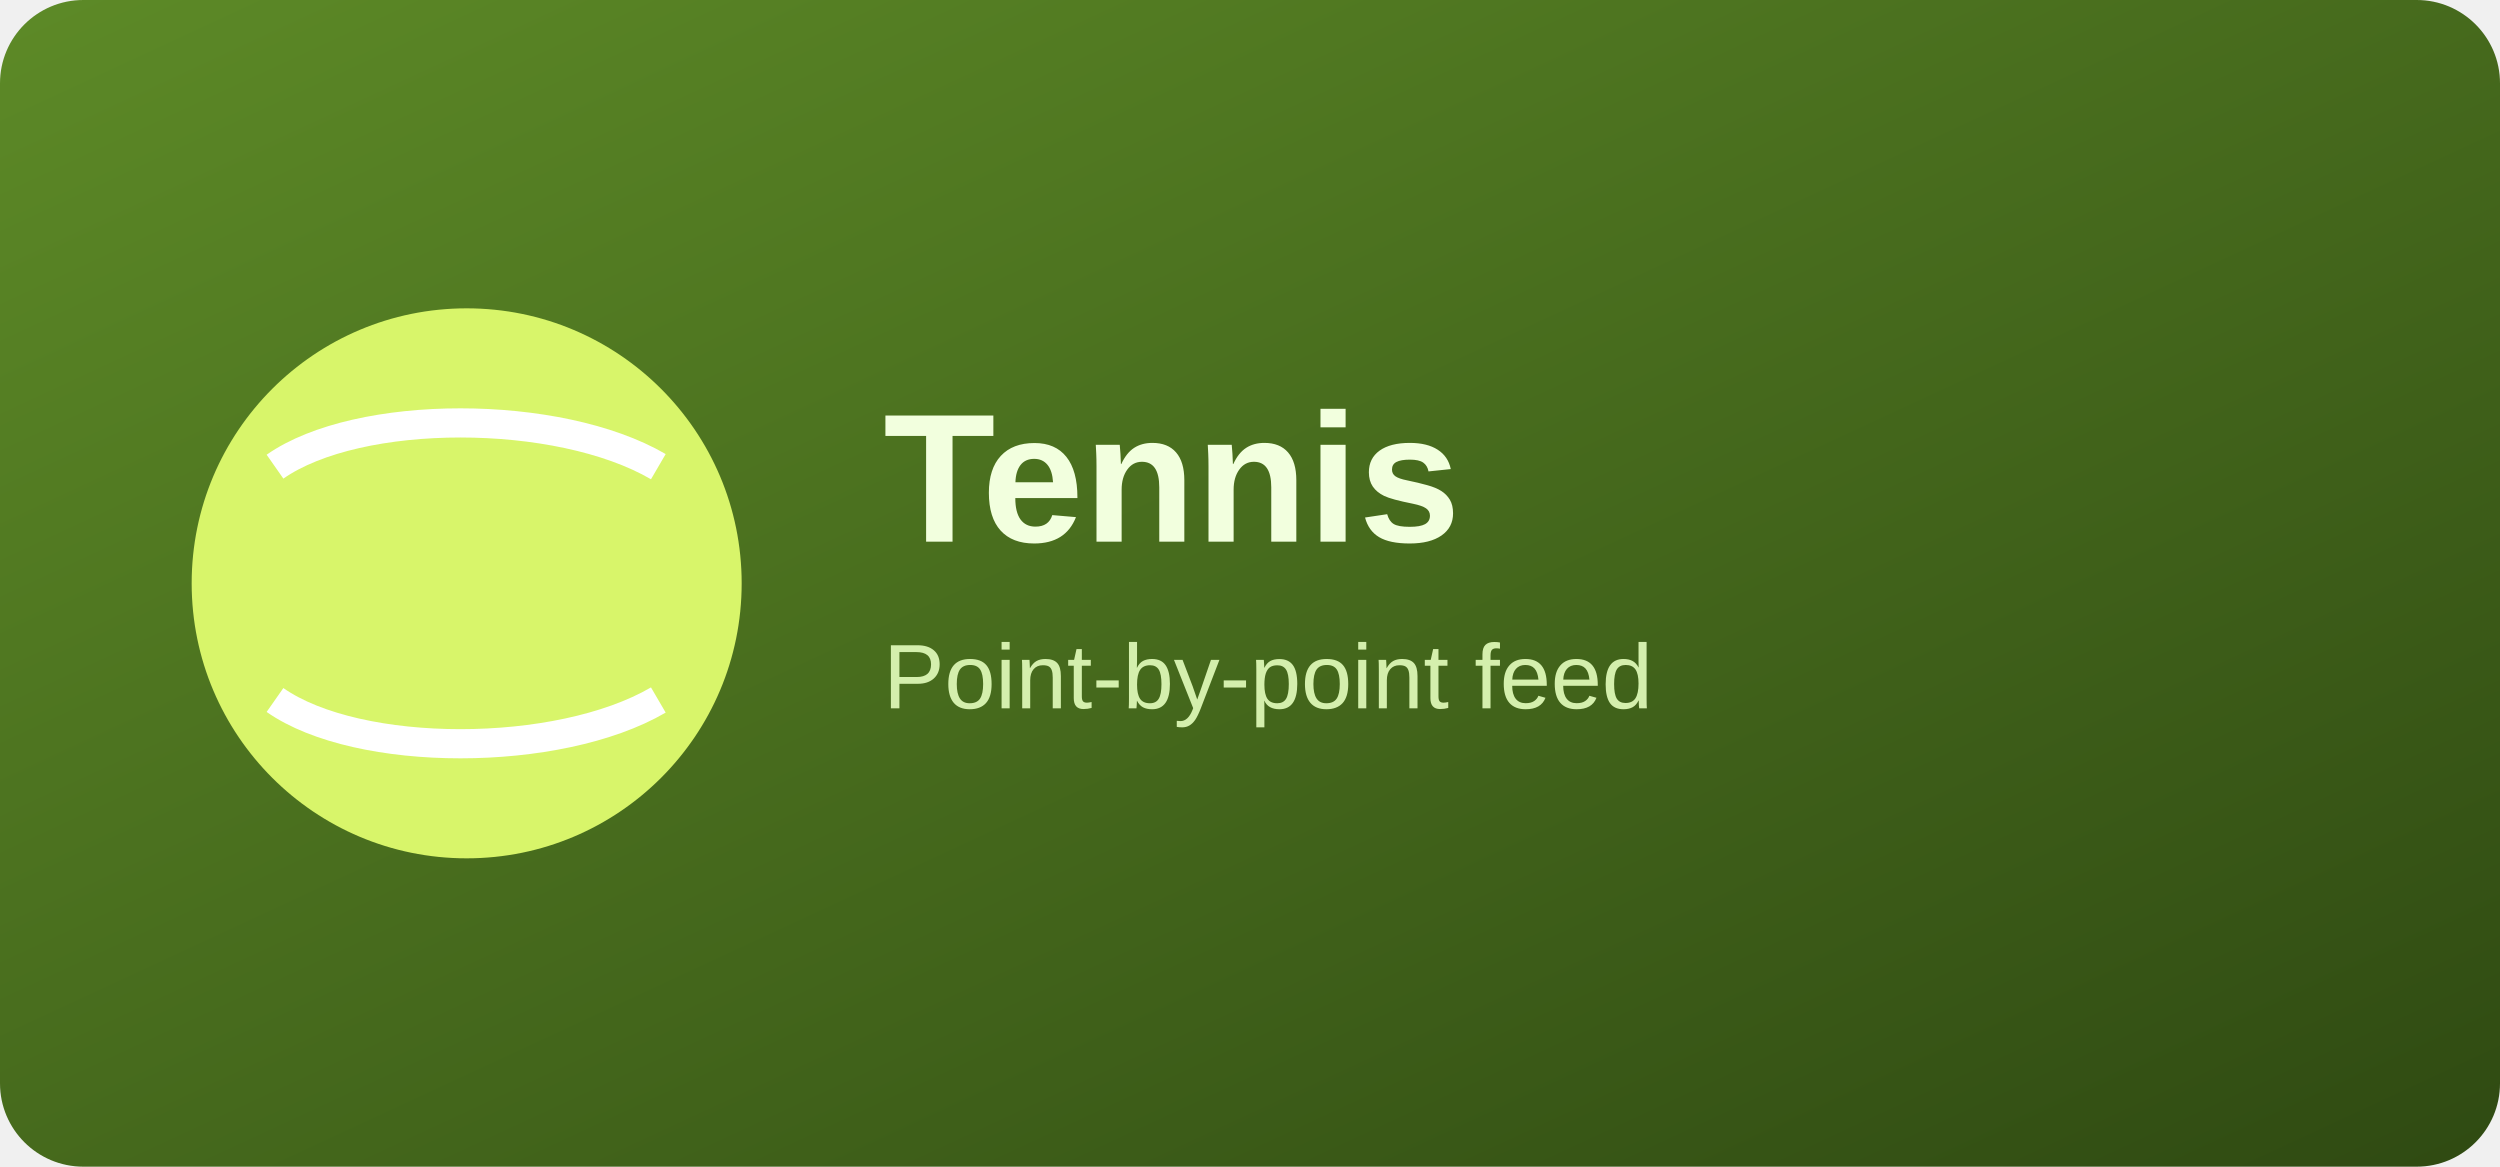
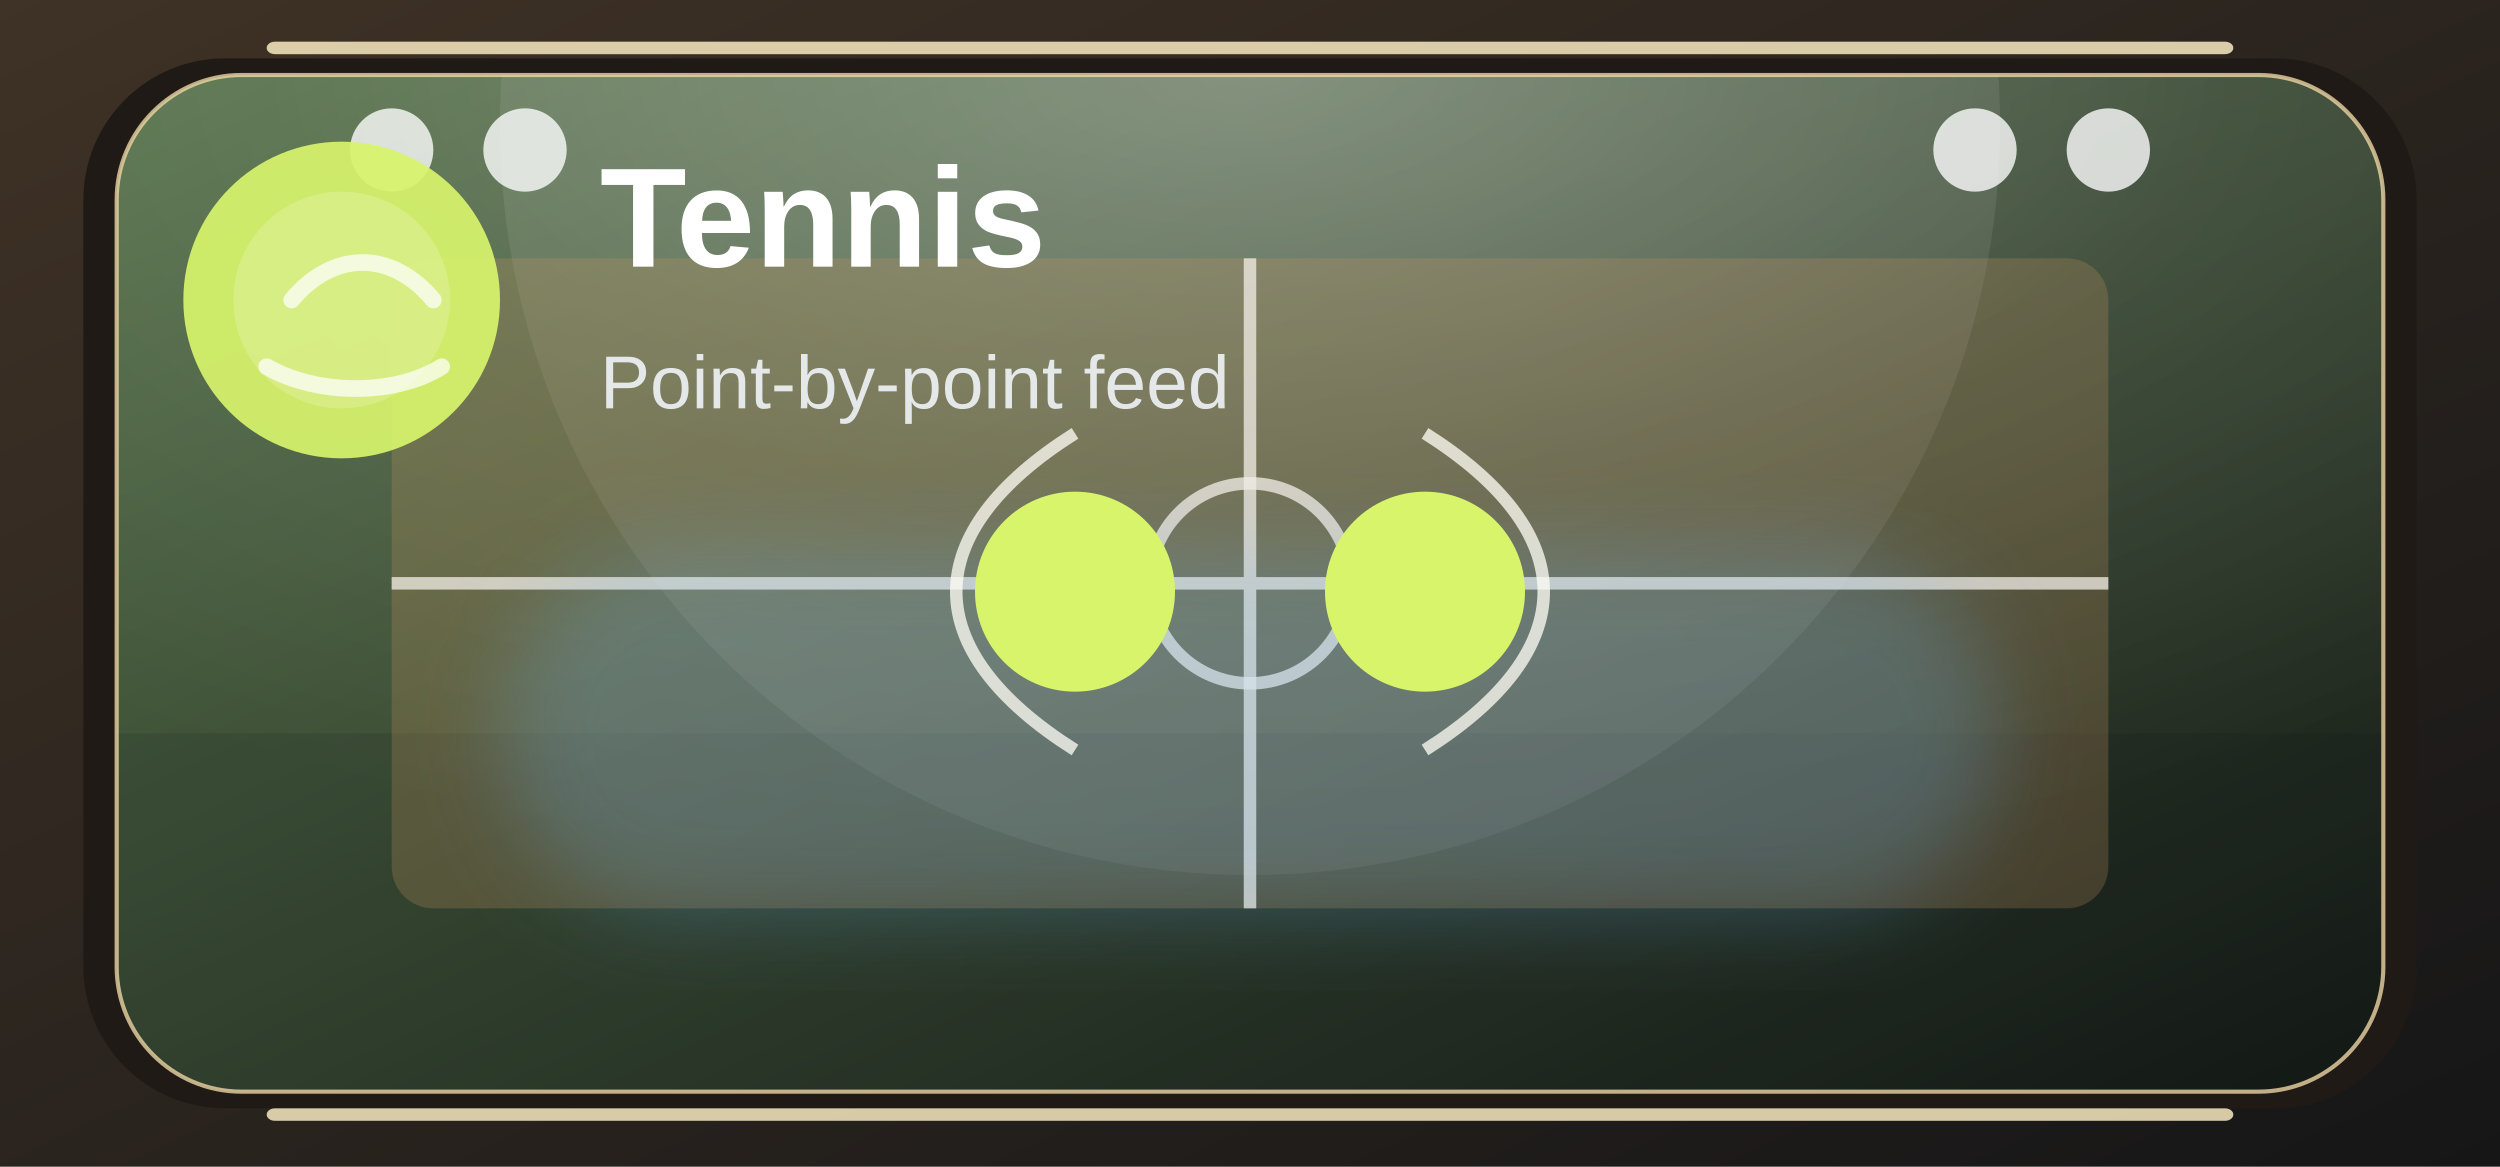
- <svg xmlns="http://www.w3.org/2000/svg" viewBox="0 0 600 280">
+ <svg xmlns="http://www.w3.org/2000/svg" viewBox="0 0 600 280" fill="none">
  <defs>
-     <linearGradient id="g" x1="0" y1="0" x2="1" y2="1">
-       <stop offset="0%" stop-color="#5d8a27" />
-       <stop offset="100%" stop-color="#2f4a12" />
+     <linearGradient id="tennis-bg" x1="0" y1="0" x2="1" y2="1">
+       <stop offset="0%" stop-color="#57724b" />
+       <stop offset="100%" stop-color="#141915" />
    </linearGradient>
+     <radialGradient id="tennis-light" cx="50%" cy="0%" r="80%">
+       <stop offset="0%" stop-color="#ffffff" stop-opacity="0.28" />
+       <stop offset="54%" stop-color="#ffffff" stop-opacity="0.08" />
+       <stop offset="100%" stop-color="#ffffff" stop-opacity="0" />
+     </radialGradient>
+     <linearGradient id="tennis-frame" x1="0" y1="0" x2="1" y2="1">
+       <stop offset="0%" stop-color="#3f3226" />
+       <stop offset="100%" stop-color="#161617" />
+     </linearGradient>
+     <clipPath id="tennis-clip">
+       <rect x="28" y="18" width="544" height="244" rx="30" />
+     </clipPath>
+     <filter id="tennis-glow" x="-20%" y="-20%" width="140%" height="140%">
+       <feGaussianBlur stdDeviation="10" />
+     </filter>
  </defs>
-   <rect width="600" height="280" rx="20" fill="url(#g)" />
-   <circle cx="112" cy="140" r="66" fill="#d8f56a" />
-   <path d="M66 112c20-14 68-14 92 0" fill="none" stroke="#ffffff" stroke-width="7" />
-   <path d="M66 168c20 14 68 14 92 0" fill="none" stroke="#ffffff" stroke-width="7" />
-   <text x="212" y="130" fill="#f2ffde" font-size="44" font-family="Arial, sans-serif" font-weight="700">Tennis</text>
-   <text x="212" y="170" fill="#d4efad" font-size="22" font-family="Arial, sans-serif">Point-by-point feed</text>
+   <rect width="600" height="280" fill="url(#tennis-frame)" />
+   <rect x="20" y="14" width="560" height="252" rx="34" fill="#201a16" />
+   <g clip-path="url(#tennis-clip)">
+     <rect x="28" y="18" width="544" height="244" rx="30" fill="url(#tennis-bg)" />
+     <rect x="28" y="18" width="544" height="244" rx="30" fill="url(#tennis-light)" />
+     <circle cx="300" cy="30" r="180" fill="#ffffff" opacity="0.08" />
+     <rect x="28" y="176" width="544" height="86" fill="#0b1017" opacity="0.12" />
+     <rect x="94" y="62" width="412" height="156" rx="10" fill="#c9975f" opacity="0.24" />
+     <path d="M300 62v156M94 140h412" stroke="#f2ede6" stroke-width="3" opacity="0.76" />
+     <circle cx="300" cy="140" r="24" stroke="#f2ede6" stroke-width="3" opacity="0.76" />
+     <g opacity="0.78">
+       <circle cx="94" cy="36" r="10" fill="#ffffff" />
+       <circle cx="126" cy="36" r="10" fill="#ffffff" />
+       <circle cx="474" cy="36" r="10" fill="#ffffff" />
+       <circle cx="506" cy="36" r="10" fill="#ffffff" />
+     </g>
+     <rect x="44" y="34" width="76" height="76" rx="38" fill="#d8f46b" opacity="0.92" />
+     <circle cx="82" cy="72" r="26" fill="#ffffff" opacity="0.18" />
+     <path d="M70 72c10-12 24-12 34 0" stroke="#ffffff" stroke-width="4" stroke-linecap="round" opacity="0.72" />
+     <path d="M64 88c12 7 31 7 42 0" stroke="#ffffff" stroke-width="4" stroke-linecap="round" opacity="0.72" />
+     <text x="144" y="64" fill="#ffffff" font-family="Manrope, Arial, sans-serif" font-size="34" font-weight="800">Tennis</text>
+     <text x="144" y="98" fill="#f3f6fb" font-family="Manrope, Arial, sans-serif" font-size="18" opacity="0.88">Point-by-point feed</text>
+     <g opacity="0.22" filter="url(#tennis-glow)">
+       <rect x="120" y="132" width="360" height="88" rx="44" fill="#6fc0ff" />
+     </g>
+     <circle cx="258" cy="142" r="24" fill="#d8f46b" />
+     <circle cx="342" cy="142" r="24" fill="#d8f46b" />
+     <path d="M258 104 C220 128, 220 156, 258 180" stroke="#fffef5" stroke-width="3" opacity="0.76" />
+     <path d="M342 104 C380 128, 380 156, 342 180" stroke="#fffef5" stroke-width="3" opacity="0.76" />
+   </g>
+   <rect x="28" y="18" width="544" height="244" rx="30" stroke="#f1d9a7" stroke-opacity="0.78" />
+   <rect x="64" y="10" width="472" height="3" rx="2" fill="#fff0c6" opacity="0.82" />
+   <rect x="64" y="266" width="472" height="3" rx="2" fill="#fff0c6" opacity="0.82" />
</svg>
